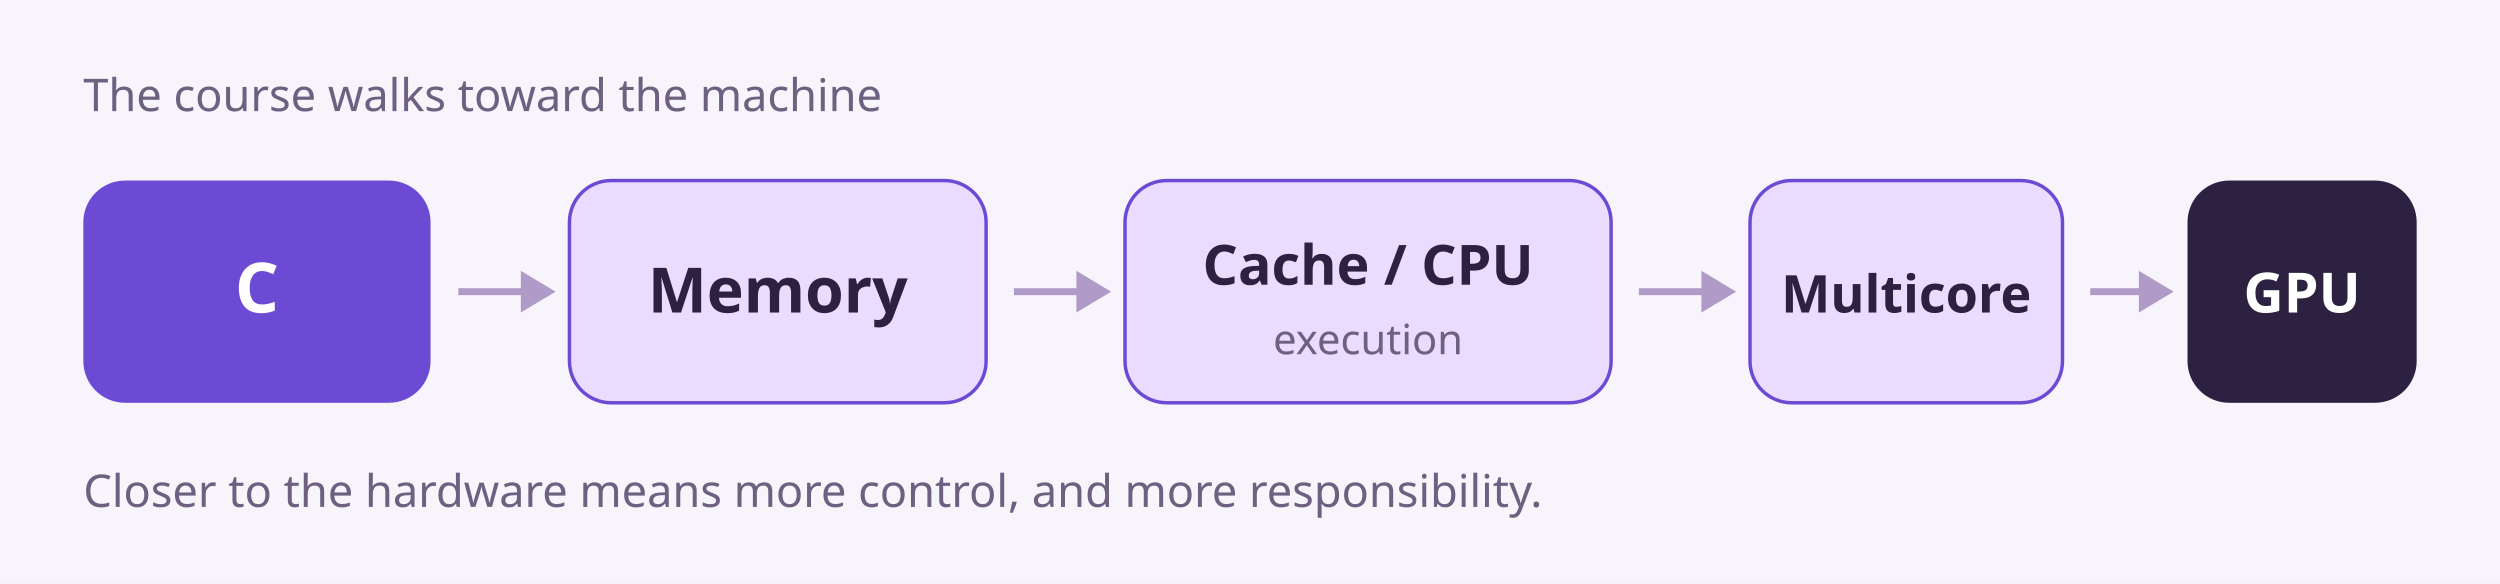
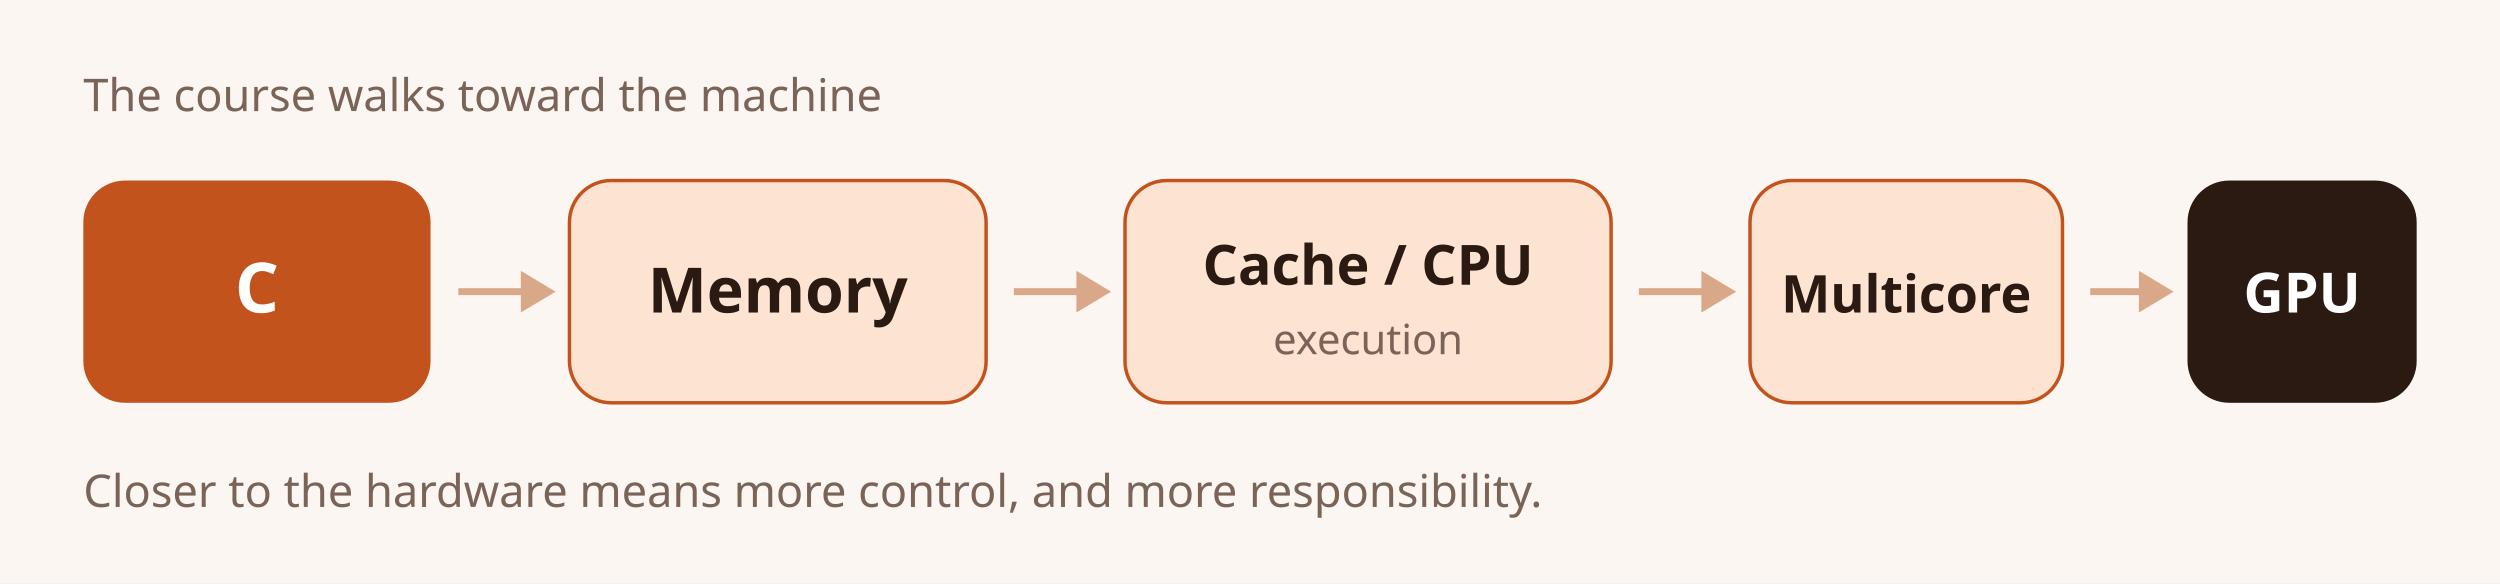
<svg xmlns="http://www.w3.org/2000/svg" viewBox="0 0 720 168" role="img">
  <style>
-   .t { font-family: Heebo, system-ui, sans-serif; fill: #2c2140; }
-   .m { font-family: Heebo, system-ui, sans-serif; fill: #6d6080; }
+   .t { font-family: Heebo, system-ui, sans-serif; fill: #2a1a12; }
+   .m { font-family: Heebo, system-ui, sans-serif; fill: #7a6458; }
  .w { font-family: Heebo, system-ui, sans-serif; fill: #ffffff; }
  .mono { font-family: "Source Code Pro", ui-monospace, monospace; }
  .step { opacity: 1; }
  @media (prefers-reduced-motion: no-preference) {
    .step { animation: appear 0.45s ease both; }
  }
  @keyframes appear { from { opacity: 0; } to { opacity: 1; } }
  @media (prefers-reduced-motion: reduce) {
    .step { animation: none !important; opacity: 1 !important; }
  }
</style>
-   <rect width="720" height="168" fill="#f7f4fb" />
+   <rect width="720" height="168" fill="#fbf6f2" />
  <text x="24" y="32" class="m" font-size="13">The course walks toward the machine</text>
  <g class="step" style="animation-delay:0.08s">
-     <rect x="24" y="52" width="100" height="64" rx="12" fill="#6d4ad4" />
+     <rect x="24" y="52" width="100" height="64" rx="12" fill="#c2531d" />
    <text x="74" y="90" text-anchor="middle" class="w" font-size="20" font-weight="700">C</text>
  </g>
  <g class="step" style="animation-delay:0.20s">
-     <path d="M132 84 H156" stroke="#b09ac8" stroke-width="2" fill="none" />
-     <path d="M150 78 L160 84 L150 90" fill="#b09ac8" />
-     <rect x="164" y="52" width="120" height="64" rx="12" fill="#eadcff" stroke="#6d4ad4" />
+     <path d="M132 84 H156" stroke="#d9a888" stroke-width="2" fill="none" />
+     <path d="M150 78 L160 84 L150 90" fill="#d9a888" />
+     <rect x="164" y="52" width="120" height="64" rx="12" fill="#fde3d2" stroke="#c2531d" />
    <text x="224" y="90" text-anchor="middle" class="t" font-size="18" font-weight="650">Memory</text>
  </g>
  <g class="step" style="animation-delay:0.32s">
-     <path d="M292 84 H316" stroke="#b09ac8" stroke-width="2" fill="none" />
-     <path d="M310 78 L320 84 L310 90" fill="#b09ac8" />
-     <rect x="324" y="52" width="140" height="64" rx="12" fill="#eadcff" stroke="#6d4ad4" />
+     <path d="M292 84 H316" stroke="#d9a888" stroke-width="2" fill="none" />
+     <path d="M310 78 L320 84 L310 90" fill="#d9a888" />
+     <rect x="324" y="52" width="140" height="64" rx="12" fill="#fde3d2" stroke="#c2531d" />
    <text x="394" y="82" text-anchor="middle" class="t" font-size="16" font-weight="650">Cache / CPU</text>
    <text x="394" y="102" text-anchor="middle" class="m" font-size="12">execution</text>
  </g>
  <g class="step" style="animation-delay:0.44s">
-     <path d="M472 84 H496" stroke="#b09ac8" stroke-width="2" fill="none" />
-     <path d="M490 78 L500 84 L490 90" fill="#b09ac8" />
-     <rect x="504" y="52" width="90" height="64" rx="12" fill="#eadcff" stroke="#6d4ad4" />
+     <path d="M472 84 H496" stroke="#d9a888" stroke-width="2" fill="none" />
+     <path d="M490 78 L500 84 L490 90" fill="#d9a888" />
+     <rect x="504" y="52" width="90" height="64" rx="12" fill="#fde3d2" stroke="#c2531d" />
    <text x="549" y="90" text-anchor="middle" class="t" font-size="15" font-weight="650">Multicore</text>
  </g>
  <g class="step" style="animation-delay:0.56s">
-     <path d="M602 84 H622" stroke="#b09ac8" stroke-width="2" fill="none" />
-     <path d="M616 78 L626 84 L616 90" fill="#b09ac8" />
-     <rect x="630" y="52" width="66" height="64" rx="12" fill="#2c2140" />
+     <path d="M602 84 H622" stroke="#d9a888" stroke-width="2" fill="none" />
+     <path d="M616 78 L626 84 L616 90" fill="#d9a888" />
+     <rect x="630" y="52" width="66" height="64" rx="12" fill="#2a1a12" />
    <text x="663" y="90" text-anchor="middle" class="w" font-size="16" font-weight="700">GPU</text>
  </g>
  <text x="24" y="146" class="m" font-size="13">Closer to the hardware means more control, and more responsibility.</text>
</svg>
